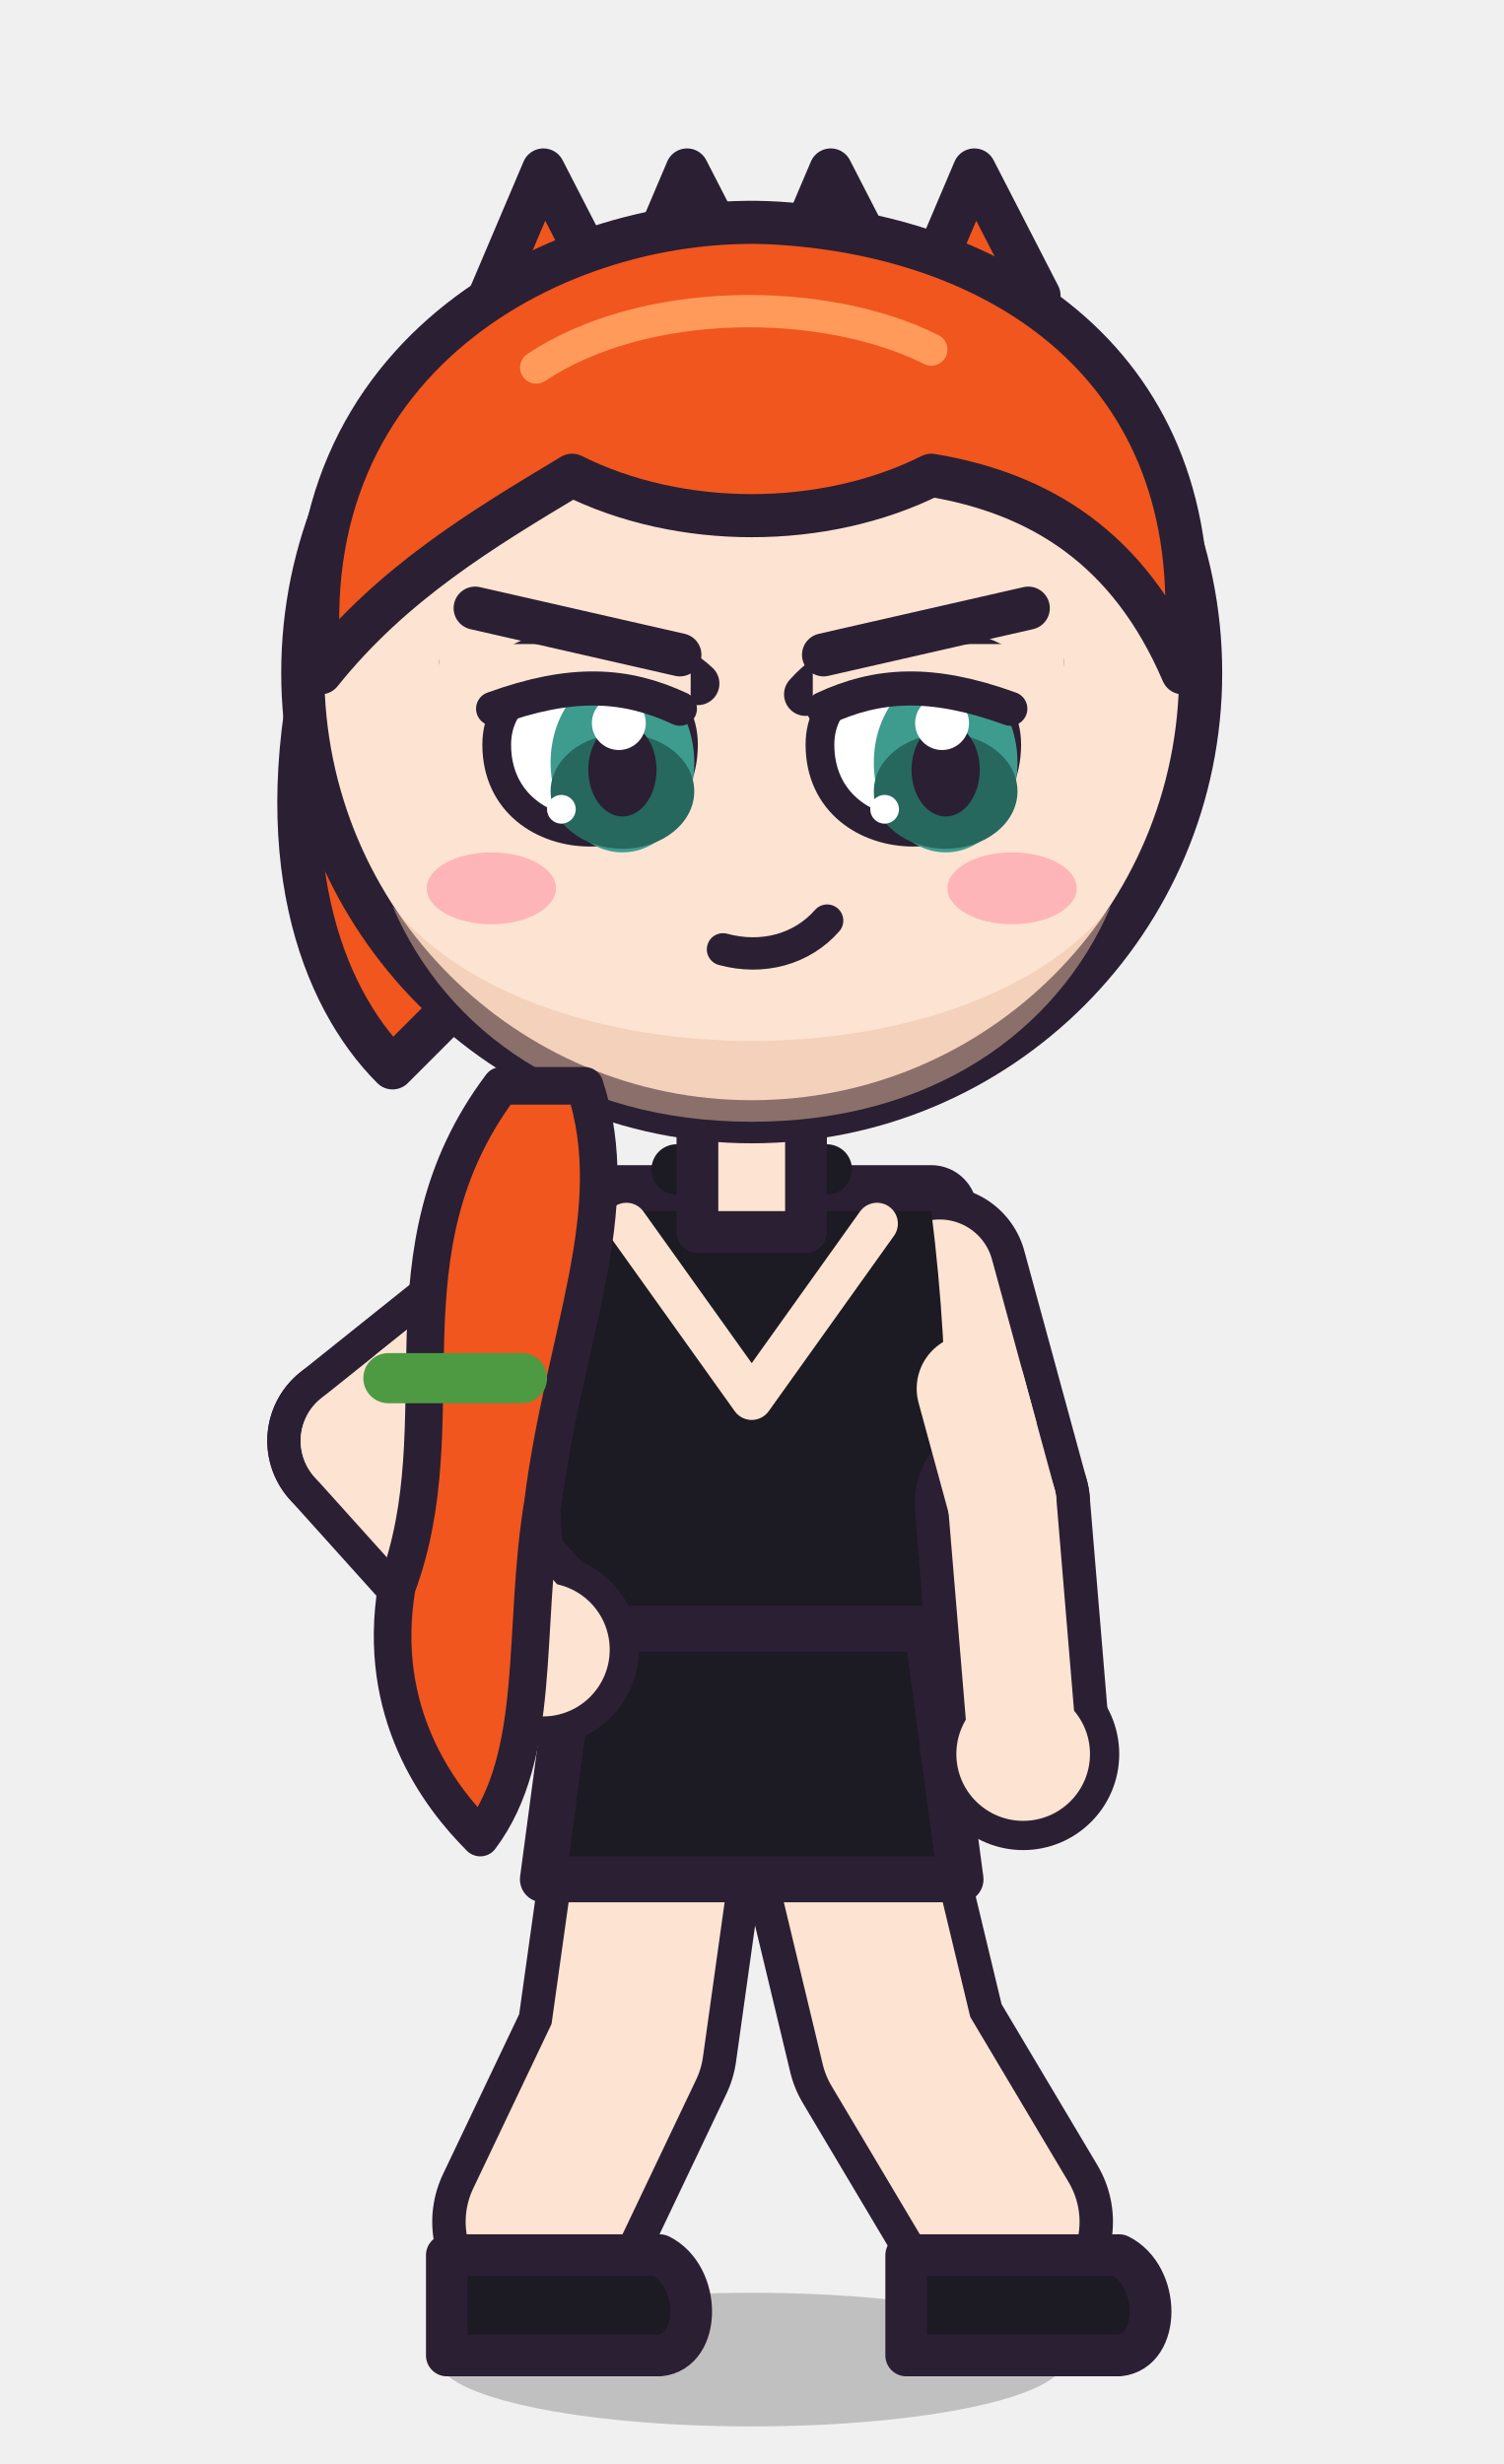
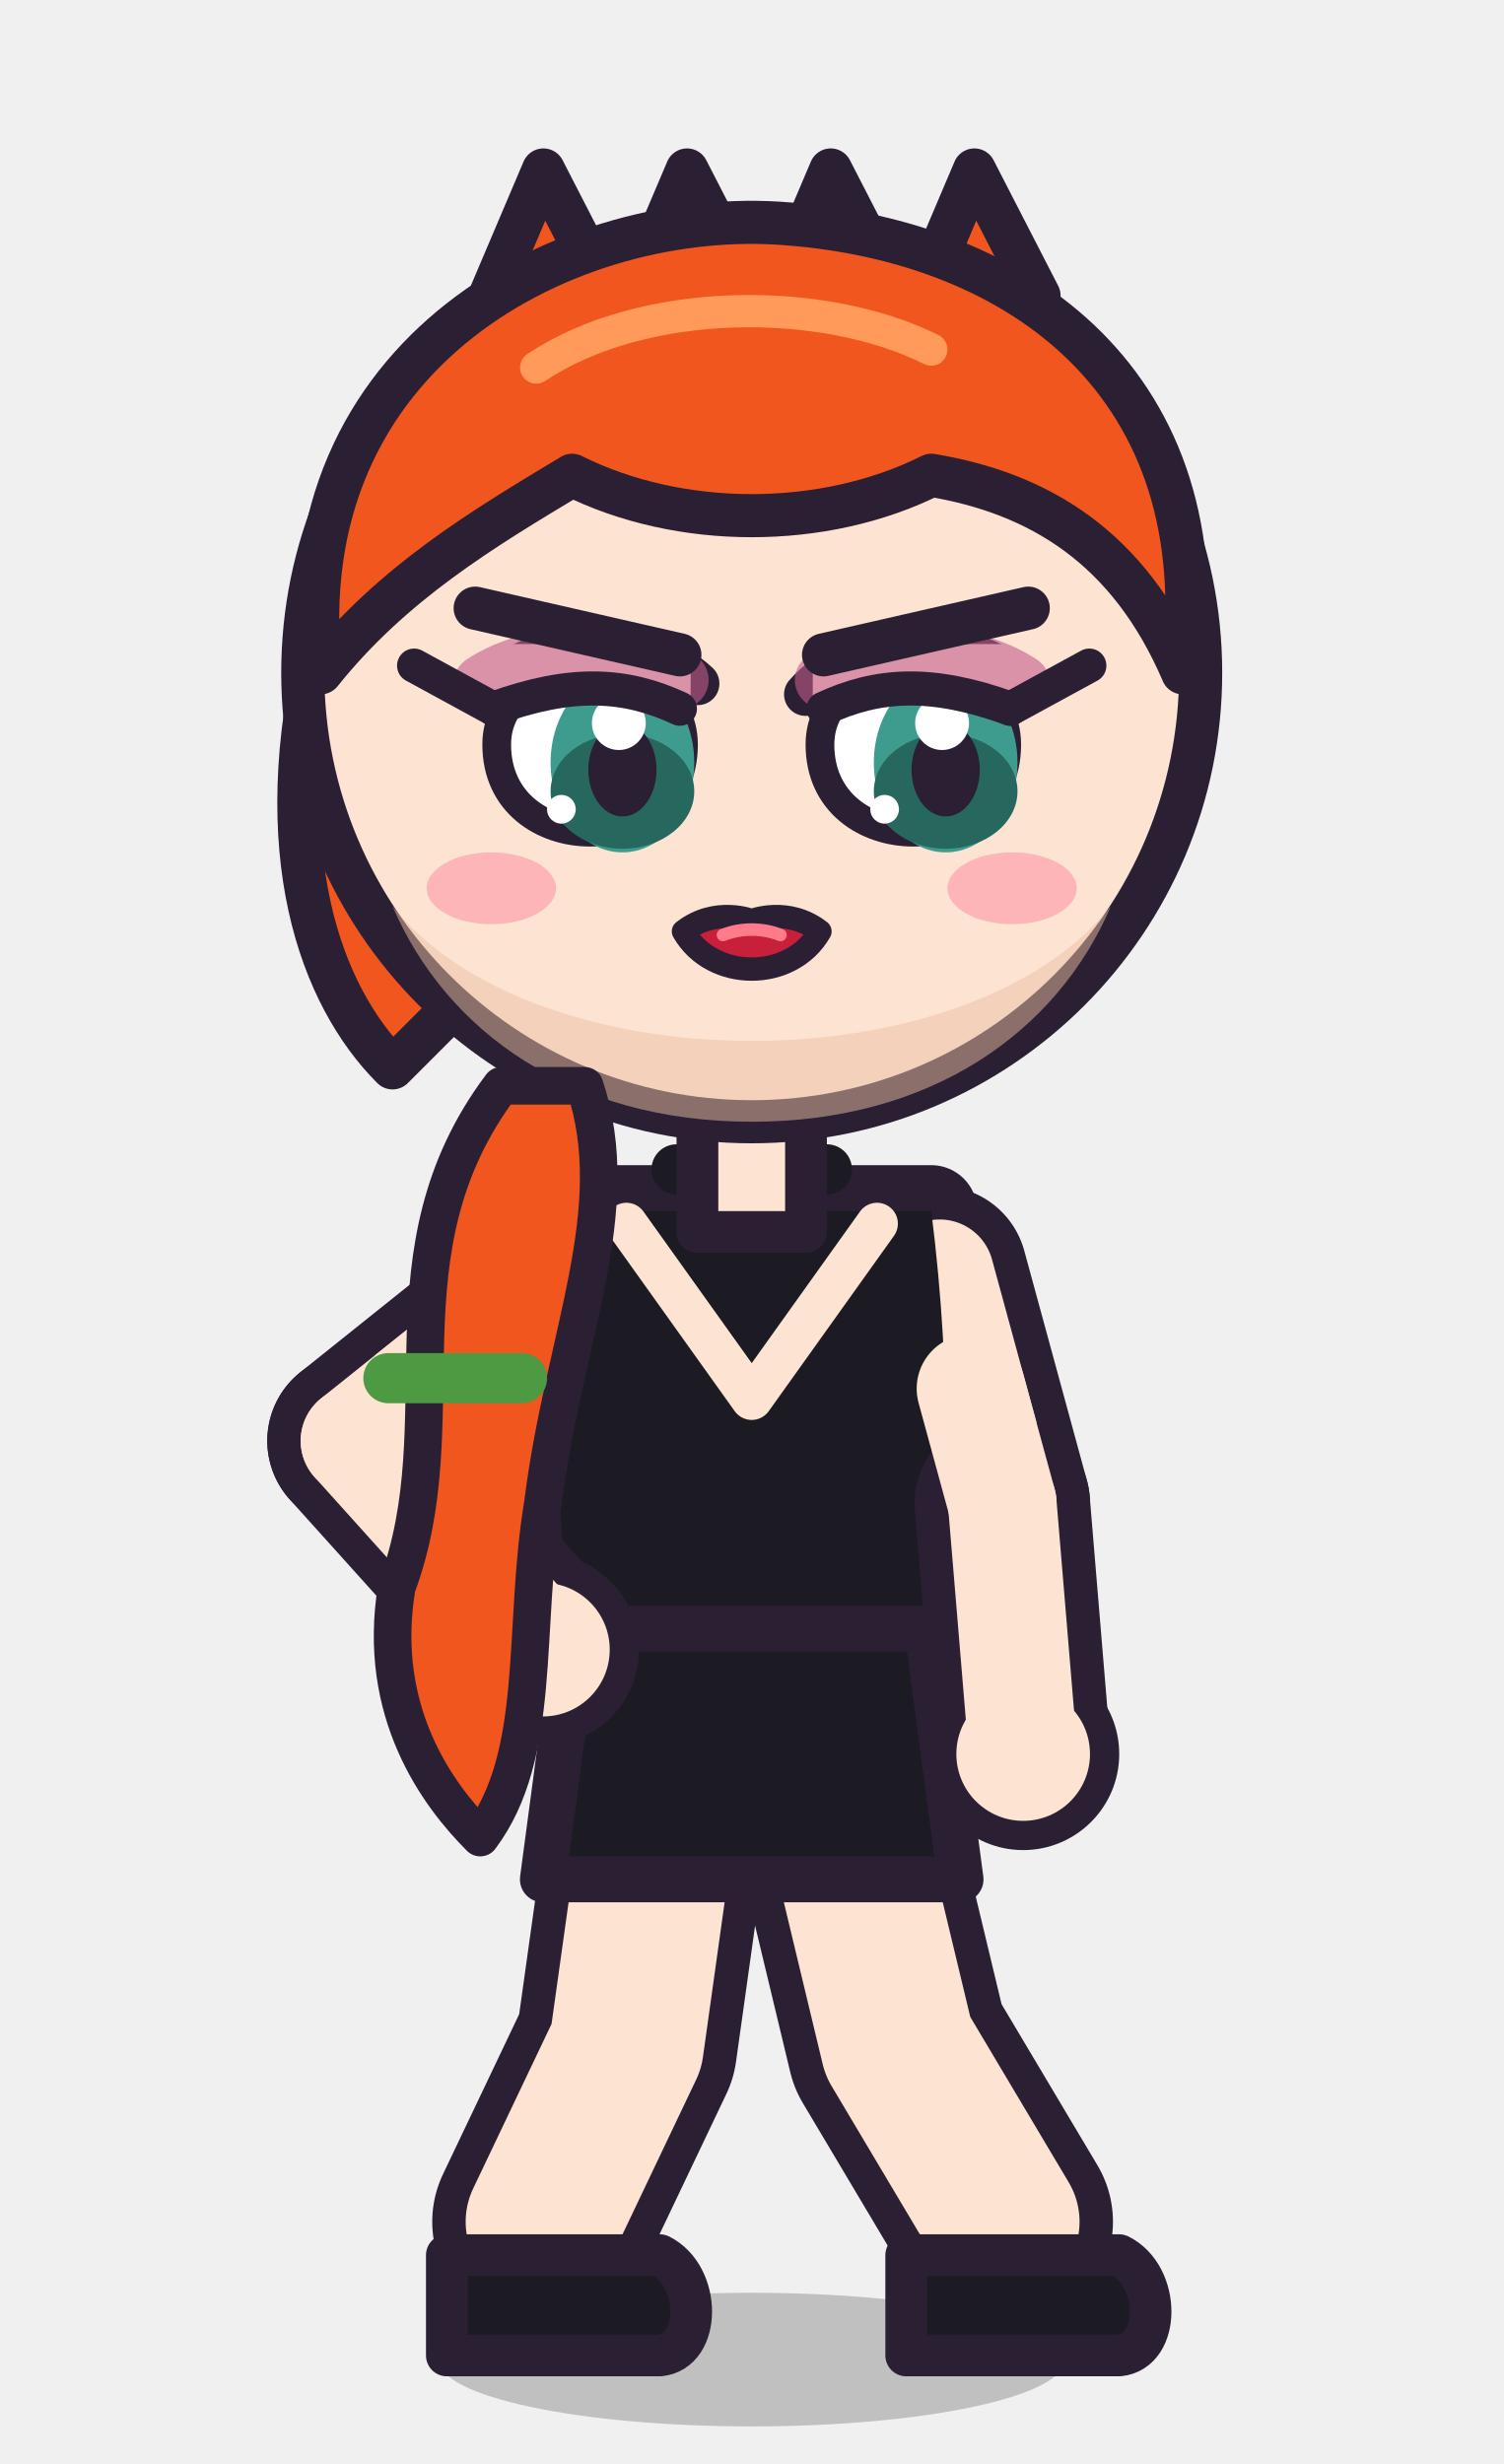
<svg xmlns="http://www.w3.org/2000/svg" viewBox="-36 -54 72 118" width="72" height="118">
  <g transform="translate(0 0.0) scale(1.0)" stroke-linejoin="round" stroke-linecap="round">
    <g transform="translate(0 -23.5) rotate(0 0 24) scale(.86)" stroke="#2B1F33" stroke-width="2.4">
      <path d="M-24 0 C-27 12 -24 20 -20 24 L-14 18 C-17 12 -18 6 -18 0 Z" fill="#F0561E" />
    </g>
    <ellipse cx="0" cy="59" rx="15" ry="3.2" fill="#000" opacity=".2" />
    <path d="M-4.60 34.00 L-6.00 44.00 L-10.00 52.40" fill="none" stroke="#2B1F33" stroke-width="10.6" stroke-linecap="round" stroke-linejoin="round" />
    <path d="M4.60 34.00 L7.00 44.00 L12.00 52.40" fill="none" stroke="#2B1F33" stroke-width="10.6" stroke-linecap="round" stroke-linejoin="round" />
    <path d="M-4.60 34.00 L-6.00 44.00 L-10.00 52.40" fill="none" stroke="#FCE3D2" stroke-width="7.4" stroke-linecap="round" stroke-linejoin="round" />
    <path d="M4.60 34.00 L7.00 44.00 L12.00 52.40" fill="none" stroke="#FCE3D2" stroke-width="7.4" stroke-linecap="round" stroke-linejoin="round" />
    <path d="M-14.6 54 L-4.4 54 C-2.4 55 -2.4 58.6 -4.4 58.8 L-14.6 58.8 Z" fill="#1C1A22" stroke="#2B1F33" stroke-width="2" />
    <path d="M7.4 54 L17.6 54 C19.6 55 19.6 58.6 17.6 58.8 L7.4 58.8 Z" fill="#1C1A22" stroke="#2B1F33" stroke-width="2" />
    <path d="M-9.00 7.00 L-19.00 15.00" fill="none" stroke="#2B1F33" stroke-width="8.4" stroke-linecap="round" stroke-linejoin="round" />
    <path d="M9.00 7.00 L12.00 18.00" fill="none" stroke="#2B1F33" stroke-width="8.4" stroke-linecap="round" stroke-linejoin="round" />
    <path d="M-8.6 4 C-9.6 12 -9.6 20 -8 26 L8 26 C9.6 20 9.6 12 8.6 4 Z" fill="#2B1F33" stroke="#2B1F33" stroke-width="4.4" />
    <path d="M-9.00 7.00 L-19.00 15.00" fill="none" stroke="#FCE3D2" stroke-width="5.2" stroke-linecap="round" stroke-linejoin="round" />
    <path d="M9.00 7.00 L12.00 18.00" fill="none" stroke="#FCE3D2" stroke-width="5.2" stroke-linecap="round" stroke-linejoin="round" />
    <path d="M-8.6 4 C-9.6 12 -9.6 20 -8 26 L8 26 C9.6 20 9.6 12 8.6 4 Z" fill="#1C1A22" stroke="none" />
    <path d="M-3.6 2 L3.6 2" fill="none" stroke="#1C1A22" stroke-width="2.4" />
    <path d="M-6 4.6 L0 13 L6 4.6" fill="none" stroke="#FCE3D2" stroke-width="2" />
    <path d="M-8.4 24 L8.4 24 L10 36 L-10 36 Z" fill="#1C1A22" stroke="#2B1F33" stroke-width="2.2" />
    <rect x="-2.6" y="-1" width="5.2" height="6" fill="#FCE3D2" stroke="#2B1F33" stroke-width="2" />
    <path d="M-19.00 15.00 L-10.00 25.00" fill="none" stroke="#2B1F33" stroke-width="8.4" stroke-linecap="round" stroke-linejoin="round" />
    <circle cx="-10.00" cy="25.00" r="4.6" fill="#2B1F33" />
    <path d="M-14.00 11.00 L-19.00 15.00" fill="none" stroke="#FCE3D2" stroke-width="5.2" stroke-linecap="round" stroke-linejoin="round" />
    <path d="M-19.00 15.00 L-10.00 25.00" fill="none" stroke="#FCE3D2" stroke-width="5.2" stroke-linecap="round" stroke-linejoin="round" />
    <circle cx="-10.00" cy="25.00" r="3.2" fill="#FCE3D2" />
    <path d="M12.00 18.00 L13.00 30.00" fill="none" stroke="#2B1F33" stroke-width="8.4" stroke-linecap="round" stroke-linejoin="round" />
    <circle cx="13.00" cy="30.00" r="4.6" fill="#2B1F33" />
    <path d="M10.50 12.50 L12.00 18.00" fill="none" stroke="#FCE3D2" stroke-width="5.2" stroke-linecap="round" stroke-linejoin="round" />
    <path d="M12.00 18.00 L13.00 30.00" fill="none" stroke="#FCE3D2" stroke-width="5.2" stroke-linecap="round" stroke-linejoin="round" />
    <circle cx="13.00" cy="30.00" r="3.2" fill="#FCE3D2" />
    <g transform="translate(0 -23.5) rotate(0 0 24) scale(.86)" stroke="#2B1F33" stroke-width="2.4">
      <circle cx="0" cy="2" r="25" fill="#FCE3D2" />
      <path d="M-20 15 C-12 25 12 25 20 15 C17 22 10 27 0 27 C-10 27 -17 22 -20 15 Z" fill="#EBBFA2" stroke="none" opacity=".5" />
      <path d="M-15 -18 L-11.6 -26 L-8 -19 Z" fill="#F0561E" />
      <path d="M-7 -18 L-3.6 -26 L0 -19 Z" fill="#F0561E" />
      <path d="M1 -18 L4.4 -26 L8 -19 Z" fill="#F0561E" />
      <path d="M9 -18 L12.4 -26 L16 -19 Z" fill="#F0561E" />
      <path d="M-24 2 C-26 -16 -10 -24 2 -23 C15 -22 26 -14 24 2 C21 -5 16 -8 10 -9 C4 -6 -4 -6 -10 -9 C-15 -6 -20 -3 -24 2 Z" fill="#F0561E" />
      <path d="M-12 -15 C-6 -19 4 -19 10 -16" fill="none" stroke="#FF9A5A" stroke-width="1.8" />
      <path d="M-14.2 6 C-14.2 0.5 -3.8 0.5 -3.8 6 C-3.8 12.5 -14.2 12.5 -14.2 6 Z" fill="#fff" stroke-width="1.6" />
      <ellipse cx="-7.2" cy="7.0" rx="4.0" ry="5.0" fill="#3E9C8E" stroke="none" />
      <ellipse cx="-7.2" cy="8.6" rx="4.0" ry="3.2" fill="#26685E" stroke="none" />
      <ellipse cx="-7.2" cy="7.4" rx="1.9" ry="2.6" fill="#2B1F33" stroke="none" />
      <circle cx="-7.4" cy="4.8" r="1.5" fill="#fff" stroke="none" />
      <circle cx="-10.6" cy="9.6" r=".8" fill="#fff" stroke="none" />
      <path d="M-15 3.2 C-12 -.2 -6 -.2 -3 2.6" fill="none" stroke-width="2.4" />
      <path d="M-14.6 2.8 L-16.6 1.4" fill="none" stroke-width="1.6" />
      <path d="M3.8 6 C3.8 0.5 14.2 0.5 14.2 6 C14.2 12.5 3.8 12.5 3.8 6 Z" fill="#fff" stroke-width="1.6" />
      <ellipse cx="10.8" cy="7.0" rx="4.0" ry="5.0" fill="#3E9C8E" stroke="none" />
      <ellipse cx="10.8" cy="8.6" rx="4.0" ry="3.2" fill="#26685E" stroke="none" />
      <ellipse cx="10.8" cy="7.4" rx="1.9" ry="2.6" fill="#2B1F33" stroke="none" />
      <circle cx="10.6" cy="4.8" r="1.5" fill="#fff" stroke="none" />
      <circle cx="7.4" cy="9.6" r=".8" fill="#fff" stroke="none" />
      <path d="M3 3.2 C6 -.2 12 -.2 15 2.6" fill="none" stroke-width="2.4" />
      <path d="M14.6 2.8 L16.6 1.4" fill="none" stroke-width="1.6" />
      <path d="M-17.4 .4 L-3.4 .4 L-3.4 4.6 C-7 3.2 -10 3.2 -15 4.6 L-17.4 4.6 Z M3.4 .4 L17.4 .4 L17.4 4.6 L15 4.6 C10 3.2 7 3.2 3.4 4.6 Z" fill="#FCE3D2" stroke="none" />
+       <path d="M-15 2.6 C-12 .6 -7 .6 -4 2.4 M4 2.4 C7 .6 12 .6 15 2.6" fill="none" stroke="#C25C8A" stroke-width="3.2" stroke-linecap="round" opacity=".6" />
      <path d="M-14.4 4.0 C-10 2.4 -7 2.6 -4 4.0 M4 4.0 C7 2.6 10 2.4 14.4 4.0" fill="none" stroke-width="1.9" />
+       <path d="M-14.4 4.0 L-18.8 1.6 M14.4 4.0 L18.8 1.6" fill="none" stroke-width="1.9" />
      <path d="M-15.4 -1.6 L-4 1 M4 1 L15.4 -1.6" fill="none" stroke-width="2.4" />
-       <path d="M-1.6 17.4 C.6 18 2.8 17.4 4.2 15.8" fill="none" stroke-width="1.8" />
+       <path d="M-3.8 16.4 C-2 15 0 15.8 0 15.8 C0 15.8 2 15 3.8 16.4 C2.2 19.2 -2.2 19.2 -3.8 16.4 Z" fill="#C8203A" stroke-width="1.3" />
+       <path d="M-1.6 16.6 C-.6 16.2 .6 16.2 1.6 16.6" fill="none" stroke="#FF7A8A" stroke-width=".7" />
      <ellipse cx="-14.5" cy="14" rx="3.6" ry="2" fill="#FF8FA3" opacity=".55" stroke="none" />
      <ellipse cx="14.5" cy="14" rx="3.6" ry="2" fill="#FF8FA3" opacity=".55" stroke="none" />
    </g>
    <path d="M-12 -2 C-18 6 -14 14 -17 22 C-18 28 -15 32 -13 34 C-10 30 -11 24 -10 18 C-9 10 -6 4 -8 -2 Z" fill="#F0561E" stroke="#2B1F33" stroke-width="1.8" />
    <path d="M-17.4 12 L-11 12" fill="none" stroke="#4E9A43" stroke-width="2.4" />
  </g>
</svg>
